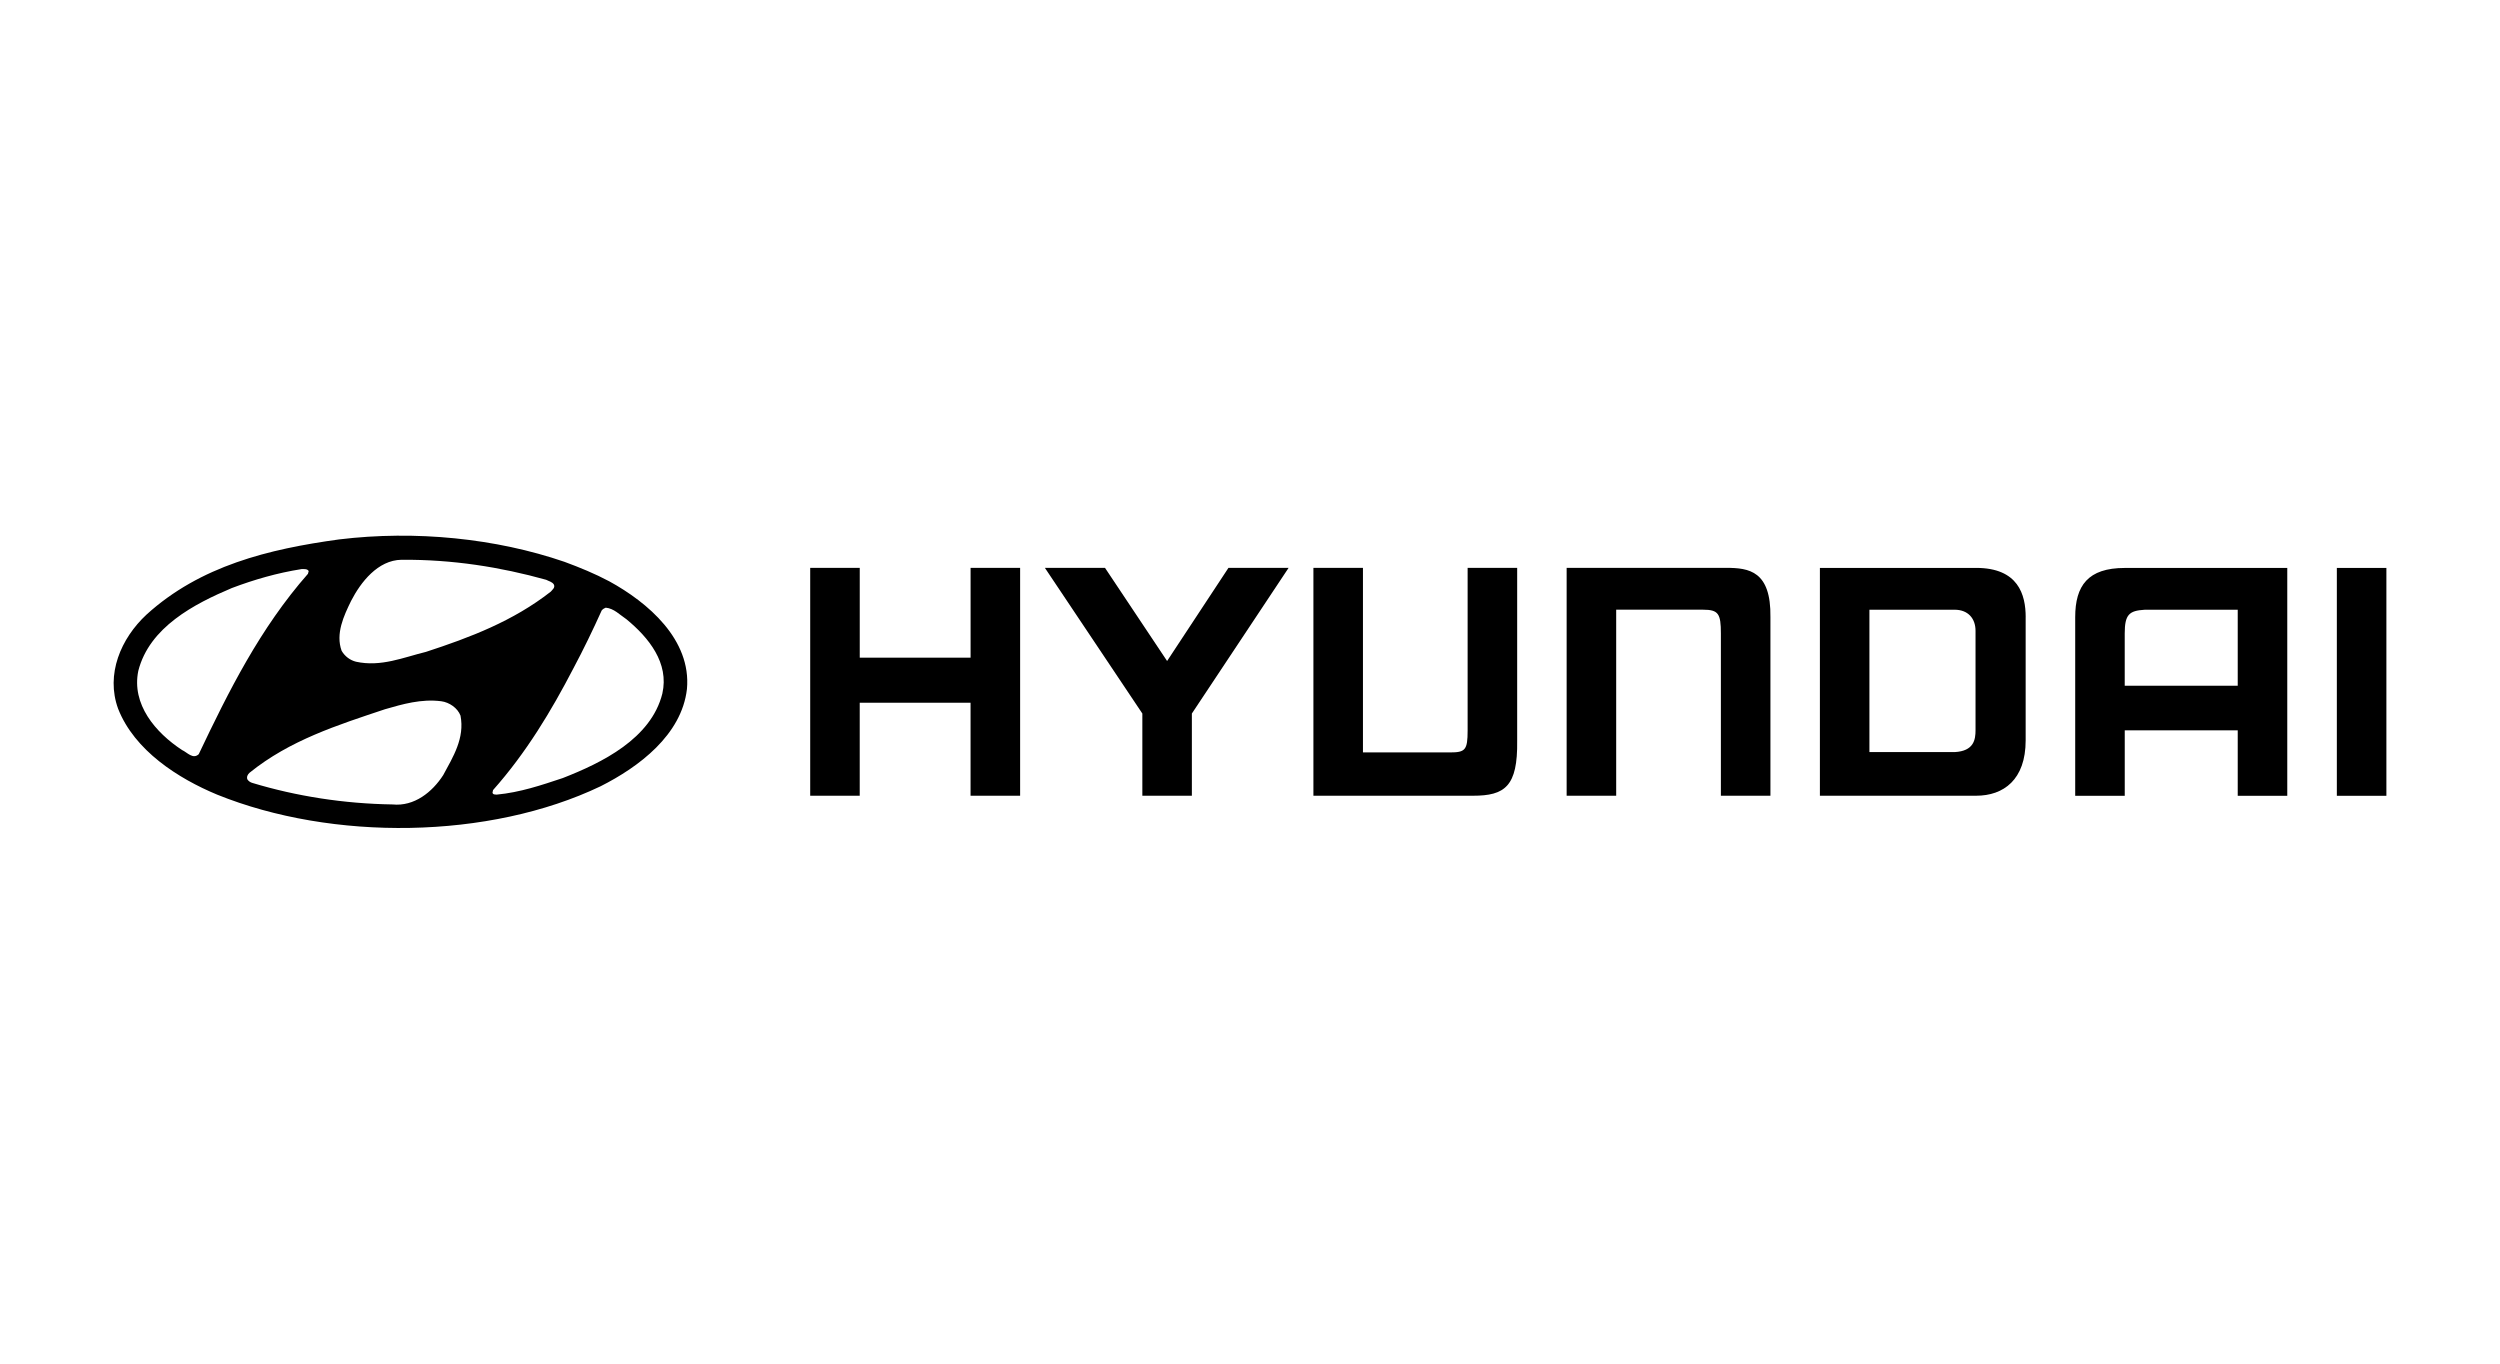
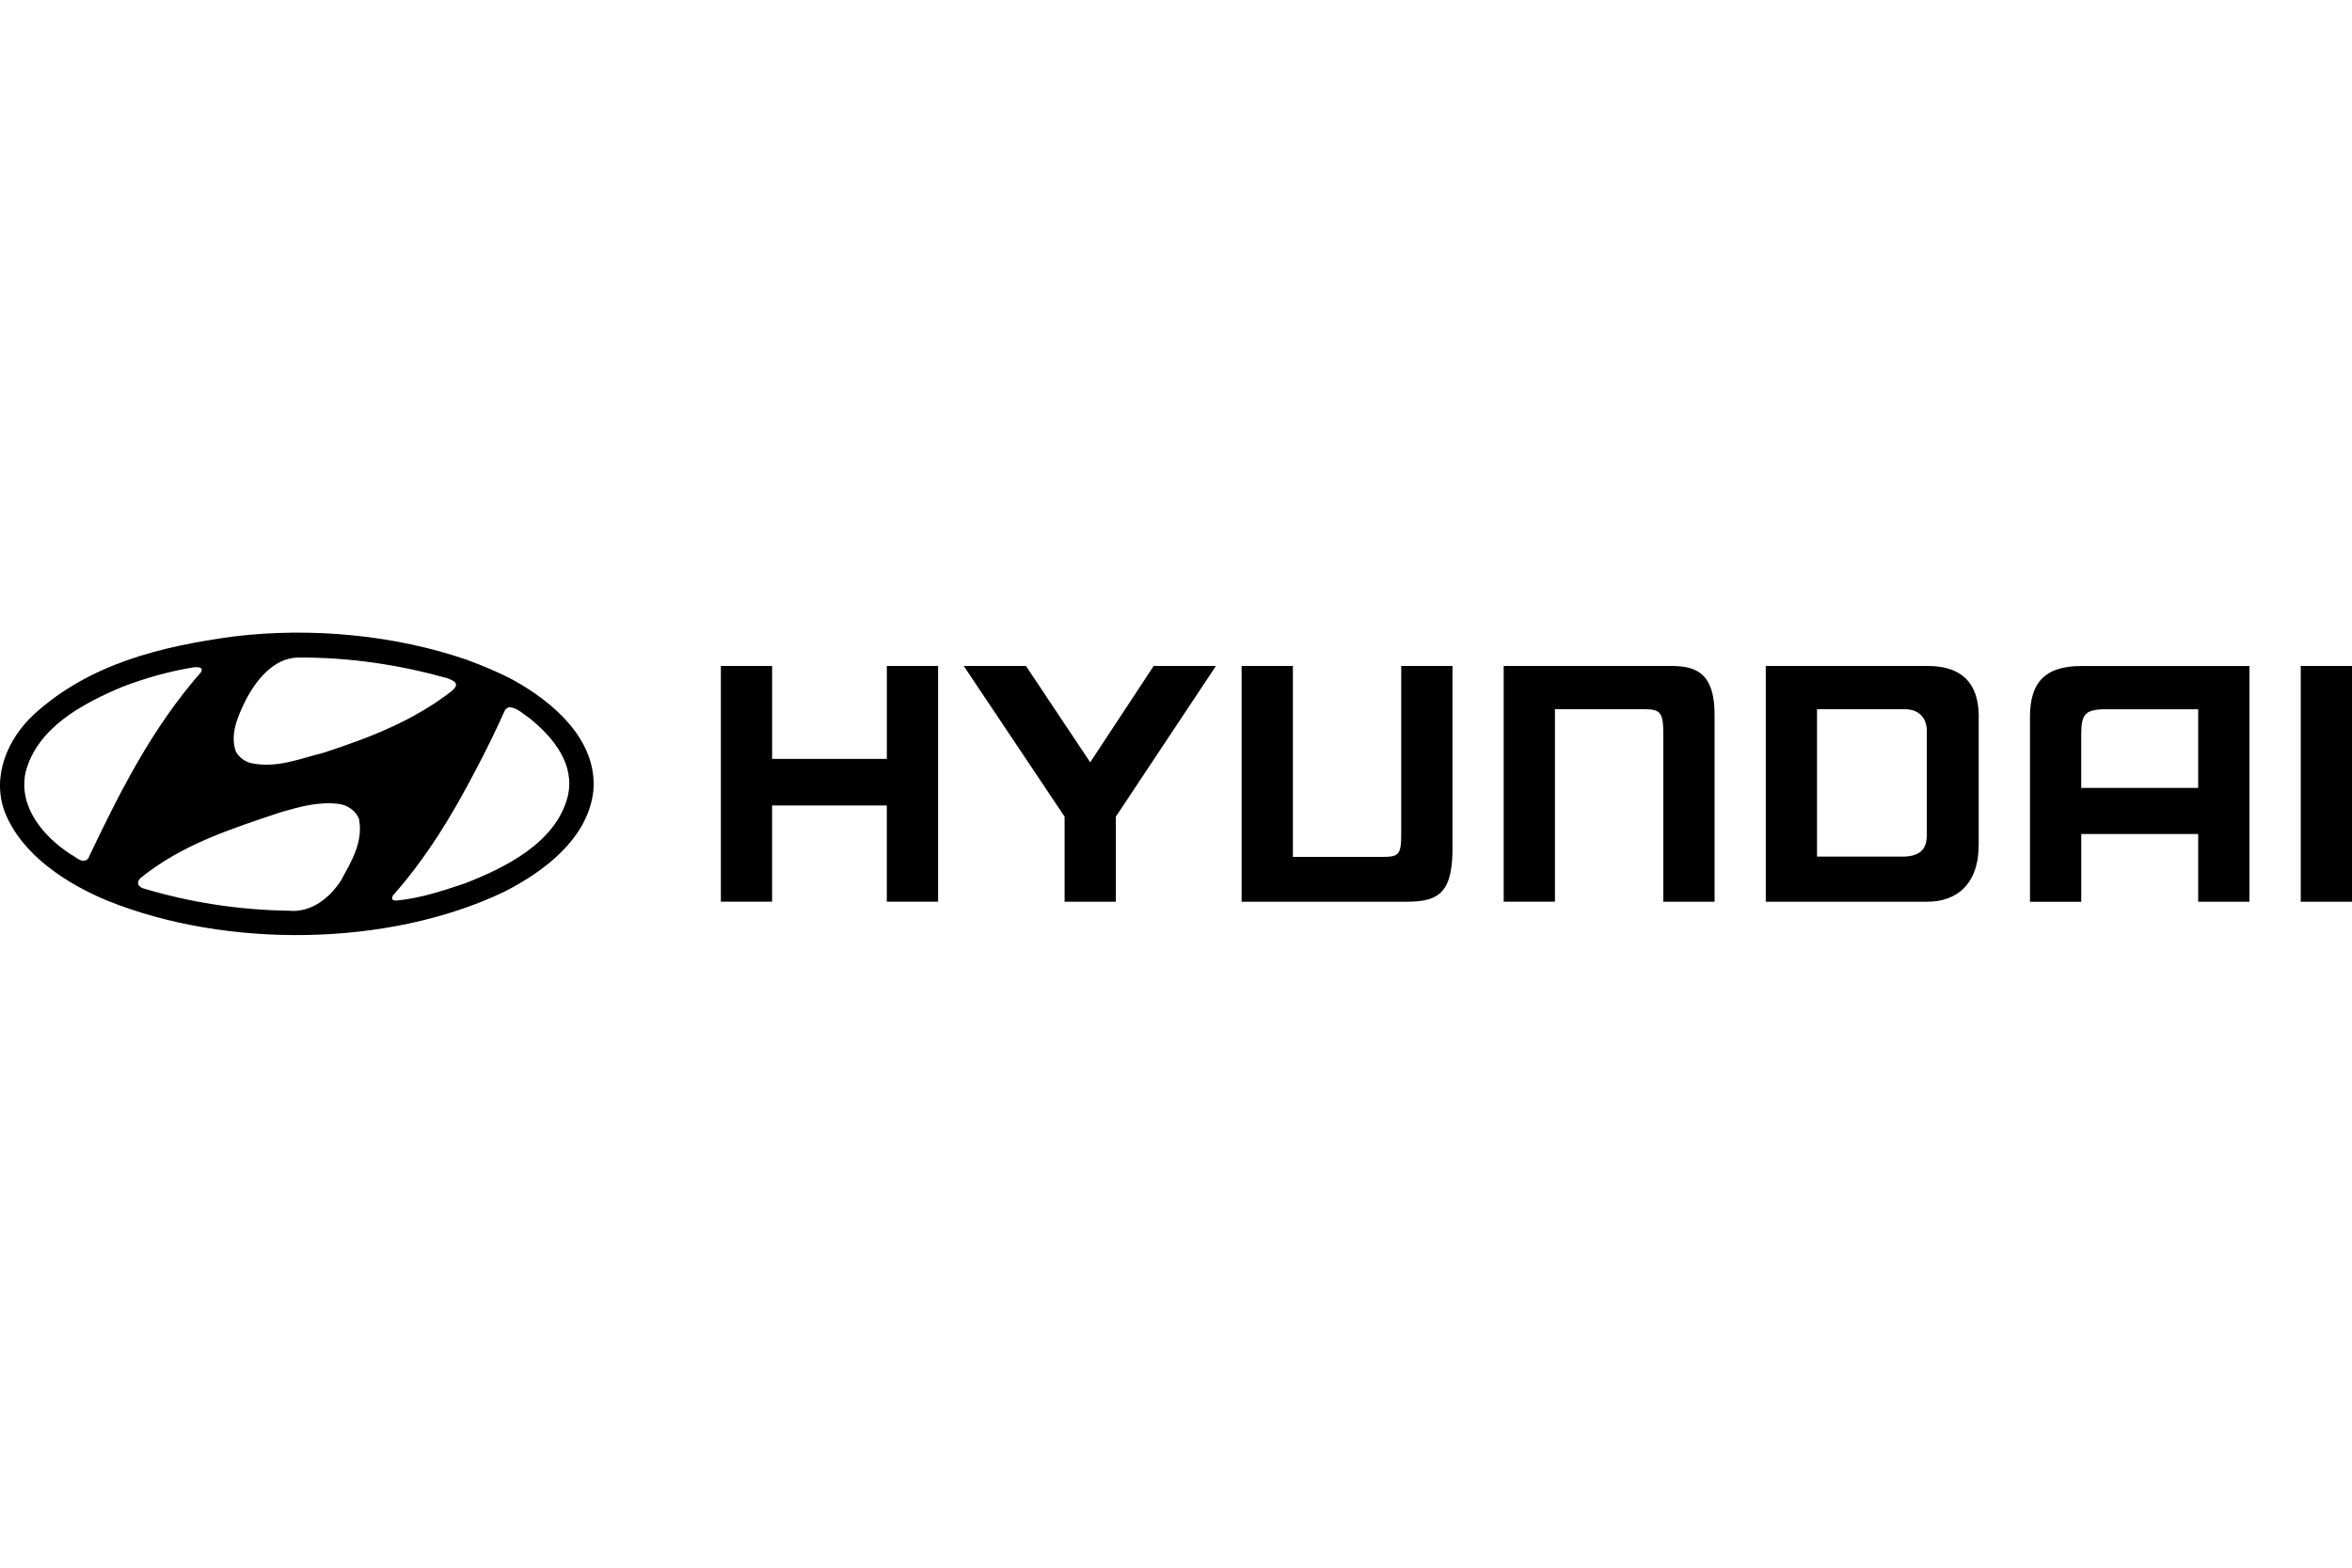
- <svg xmlns="http://www.w3.org/2000/svg" id="svg2" height="54" width="99" version="1.1">
-   <g id="g5018">
-     <rect id="rect2990" opacity="0" height="54" width="99" y="0" x="0" />
-     <path id="path16603" fill-rule="evenodd" d="m88.614 24.146h-3.684c-0.618 0.037-0.791 0.19-0.791 0.941v2.069h4.475v-3.01zm1.962-1.657v9.024h-1.962v-2.593h-4.474v2.594h-1.962v-7.073c0-1.25 0.506-1.95 1.962-1.95h6.437zm-10.36 1.948v4.883c0 1.555-0.873 2.191-1.962 2.191h-6.186v-9.022h6.187c1.671 0 1.962 1.062 1.962 1.95zm-1.985 0.543c0-0.494-0.301-0.835-0.829-0.835h-3.373v5.638l3.373-0c0.768-0.039 0.829-0.5 0.829-0.865v-3.937zm-46.147-2.493h1.962v3.557h4.389v-3.557h1.962v9.023h-1.963v-3.682h-4.389v3.682h-1.961v-9.023zm11.674 0 2.459 3.689 2.43-3.689h2.382l-3.831 5.769v3.255h-1.961v-3.255l-3.859-5.768h2.381zm18.282 0h6.321c0.901 0 1.773 0.126 1.748 1.95v7.074h-1.962v-6.426c0-0.777-0.093-0.941-0.703-0.941h-3.443v7.366h-1.962v-9.024zm32.461 0.002v9.024h-1.962v-9.024h1.962zm-42.49 9.022h6.321c1.257 0 1.773-0.364 1.748-2.175v-6.848h-1.962v6.442c0 0.772-0.093 0.866-0.703 0.866h-3.442v-7.308h-1.962v9.024z" />
-     <path id="path16605" fill-rule="evenodd" d="m18.236 28.338c0.173 0.894-0.296 1.636-0.685 2.357-0.432 0.671-1.146 1.247-2.004 1.161-1.925-0.029-3.806-0.324-5.55-0.851-0.079-0.021-0.158-0.072-0.202-0.144-0.036-0.101 0.015-0.195 0.086-0.259 1.593-1.29 3.489-1.889 5.364-2.516 0.699-0.202 1.441-0.418 2.227-0.317 0.324 0.043 0.648 0.267 0.764 0.569zm6.566-3.82c0.894 0.735 1.701 1.737 1.427 2.948-0.447 1.788-2.393 2.739-3.943 3.345-0.843 0.281-1.694 0.569-2.617 0.656-0.058-0.007-0.151 0.007-0.166-0.079l0.022-0.101c1.312-1.478 2.307-3.135 3.179-4.815 0.404-0.757 0.779-1.535 1.124-2.3 0.05-0.058 0.101-0.086 0.159-0.108 0.324 0.029 0.555 0.281 0.814 0.454zm-12.578-1.903-0.029 0.108c-1.896 2.155-3.143 4.656-4.325 7.143-0.231 0.216-0.454-0.072-0.663-0.166-1.052-0.692-2.004-1.809-1.73-3.135 0.44-1.73 2.22-2.652 3.705-3.279 0.879-0.332 1.795-0.598 2.761-0.75 0.101-0 0.231-0.015 0.281 0.079zm9.407 0.346c0.108 0.058 0.238 0.079 0.303 0.187 0.058 0.123-0.058 0.202-0.123 0.281-1.492 1.168-3.2 1.817-4.945 2.386-0.887 0.216-1.78 0.606-2.768 0.389-0.231-0.058-0.44-0.209-0.57-0.433-0.245-0.677 0.086-1.384 0.375-1.975 0.382-0.742 1.06-1.615 1.996-1.629 2.018-0.015 3.921 0.288 5.731 0.793zm2.494 0.058c1.528 0.836 3.258 2.307 3.078 4.267-0.209 1.817-1.903 3.085-3.417 3.849-4.418 2.112-10.625 2.177-15.188 0.332-1.542-0.641-3.272-1.744-3.921-3.402-0.497-1.362 0.108-2.782 1.125-3.727 2.126-1.932 4.837-2.595 7.626-2.977 3.028-0.368 6.214-0.043 8.924 0.887 0.605 0.223 1.203 0.468 1.773 0.771z" />
+ <svg xmlns="http://www.w3.org/2000/svg" id="svg2" height="45" width="67.5" version="1.1">
+   <g id="g11847">
+     <rect id="rect2990" opacity="0" height="45" width="67.5" y="0" x="3.5527e-15" />
+     <g id="g11822" fill-rule="evenodd" transform="matrix(0.75 0 0 0.75 -3.375 2.2499)">
+       <path id="path16603" d="m88.614 24.146h-3.684c-0.618 0.037-0.791 0.19-0.791 0.941v2.069h4.475v-3.01zm1.962-1.657v9.024h-1.962v-2.593h-4.474v2.594h-1.962v-7.073c0-1.25 0.506-1.95 1.962-1.95h6.437zm-10.36 1.948v4.883c0 1.555-0.873 2.191-1.962 2.191h-6.186v-9.022h6.187c1.671 0 1.962 1.062 1.962 1.95zm-1.985 0.543c0-0.494-0.301-0.835-0.829-0.835h-3.373v5.638l3.373-0c0.768-0.039 0.829-0.5 0.829-0.865v-3.937zm-46.147-2.493h1.962v3.557h4.389v-3.557h1.962v9.023h-1.963v-3.682h-4.389v3.682h-1.961v-9.023zm11.674 0 2.459 3.689 2.43-3.689h2.382l-3.831 5.769v3.255h-1.961v-3.255l-3.859-5.768h2.381zm18.282 0h6.321c0.901 0 1.773 0.126 1.748 1.95v7.074h-1.962v-6.426c0-0.777-0.093-0.941-0.703-0.941h-3.443v7.366h-1.962v-9.024zm32.461 0.002v9.024h-1.962v-9.024h1.962zm-42.49 9.022h6.321c1.257 0 1.773-0.364 1.748-2.175v-6.848h-1.962v6.442c0 0.772-0.093 0.866-0.703 0.866h-3.442v-7.308h-1.962v9.024z" />
+       <path id="path16605" d="m18.236 28.338c0.173 0.894-0.296 1.636-0.685 2.357-0.432 0.671-1.146 1.247-2.004 1.161-1.925-0.029-3.806-0.324-5.55-0.851-0.079-0.021-0.158-0.072-0.202-0.144-0.036-0.101 0.015-0.195 0.086-0.259 1.593-1.29 3.489-1.889 5.364-2.516 0.699-0.202 1.441-0.418 2.227-0.317 0.324 0.043 0.648 0.267 0.764 0.569zm6.566-3.82c0.894 0.735 1.701 1.737 1.427 2.948-0.447 1.788-2.393 2.739-3.943 3.345-0.843 0.281-1.694 0.569-2.617 0.656-0.058-0.007-0.151 0.007-0.166-0.079l0.021-0.101c1.312-1.478 2.307-3.135 3.179-4.815 0.404-0.757 0.779-1.535 1.124-2.3 0.05-0.058 0.101-0.086 0.159-0.108 0.324 0.029 0.555 0.281 0.814 0.454zm-12.578-1.903-0.029 0.108c-1.895 2.155-3.143 4.656-4.325 7.143-0.231 0.216-0.454-0.072-0.663-0.166-1.052-0.692-2.004-1.809-1.73-3.135 0.44-1.73 2.22-2.652 3.705-3.279 0.879-0.332 1.795-0.598 2.761-0.75 0.101-0 0.231-0.015 0.281 0.079zm9.407 0.346c0.108 0.058 0.238 0.079 0.303 0.187 0.058 0.123-0.058 0.202-0.123 0.281-1.492 1.168-3.2 1.817-4.945 2.386-0.887 0.216-1.78 0.606-2.768 0.389-0.231-0.058-0.44-0.209-0.57-0.433-0.245-0.677 0.086-1.384 0.375-1.975 0.382-0.742 1.06-1.615 1.996-1.629 2.018-0.015 3.921 0.288 5.731 0.793zm2.494 0.058c1.528 0.836 3.258 2.307 3.078 4.267-0.209 1.817-1.903 3.085-3.417 3.849-4.418 2.112-10.625 2.177-15.188 0.332-1.542-0.641-3.272-1.744-3.921-3.402-0.497-1.362 0.108-2.782 1.125-3.727 2.126-1.932 4.837-2.595 7.626-2.977 3.028-0.368 6.214-0.043 8.924 0.887 0.605 0.223 1.203 0.468 1.773 0.771z" />
+     </g>
  </g>
</svg>
